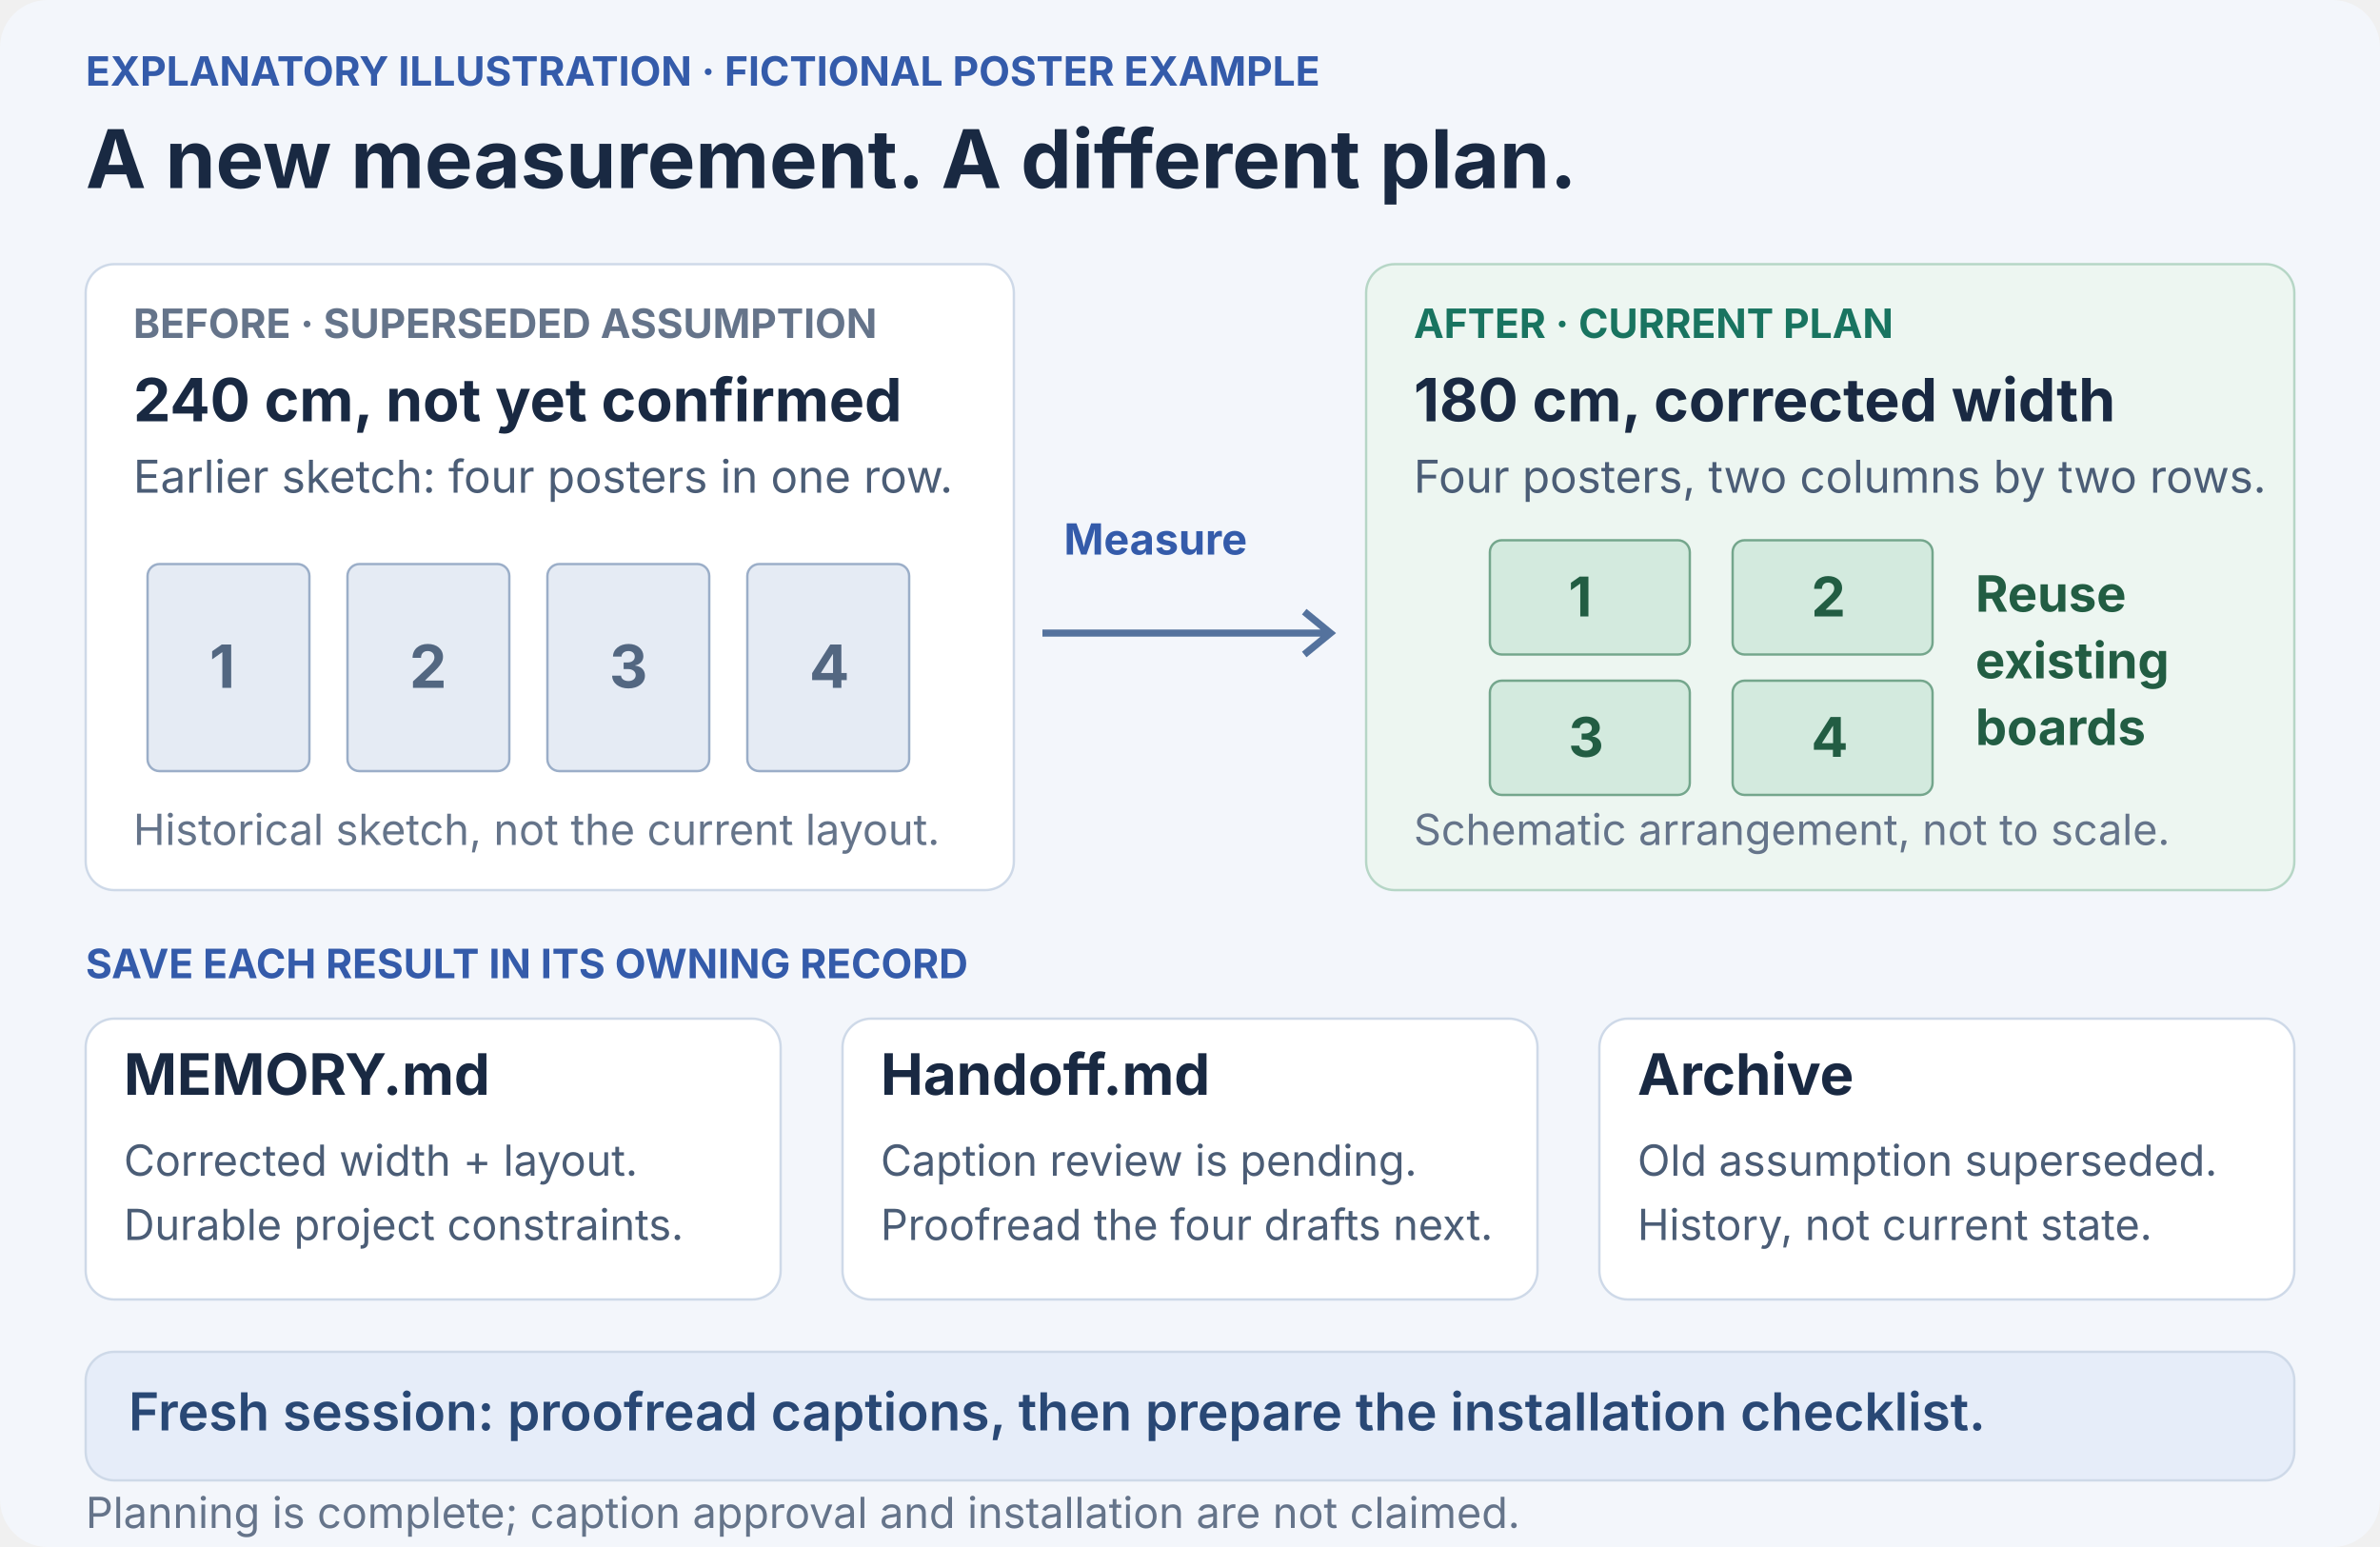
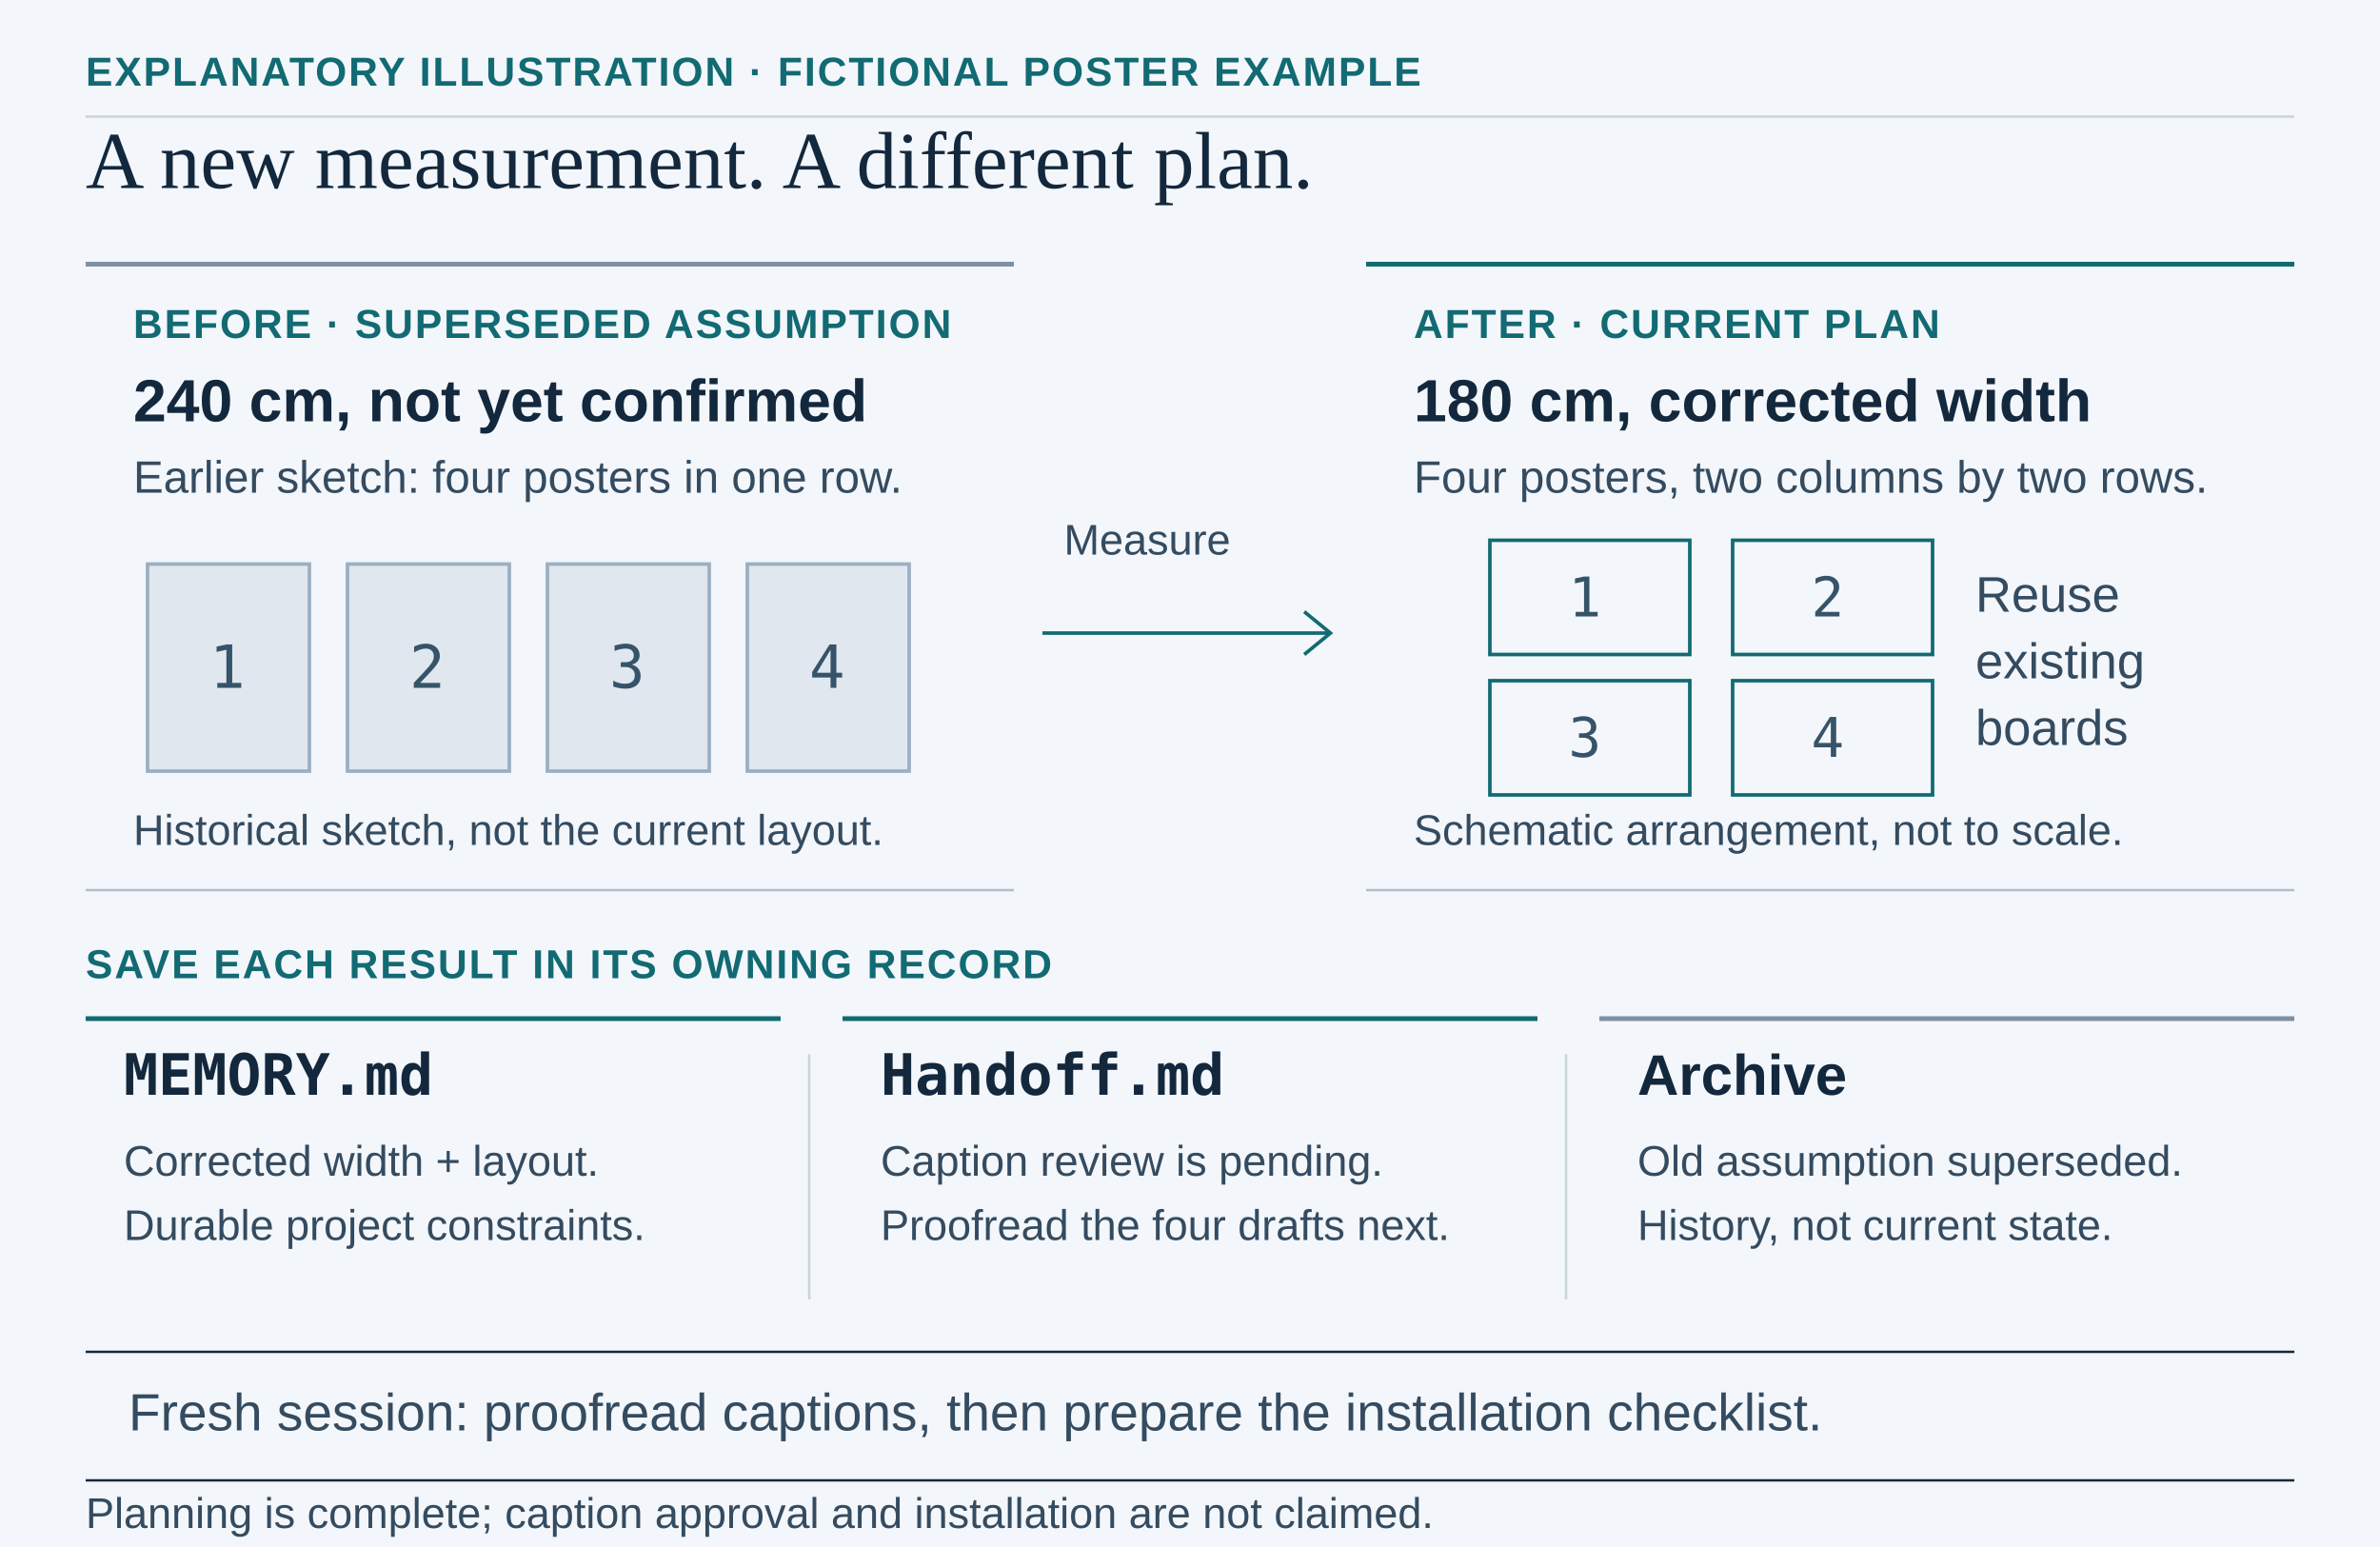
<svg xmlns="http://www.w3.org/2000/svg" width="1000" height="650" viewBox="0 0 1000 650" role="img" aria-labelledby="title description">
-   <rect width="1000" height="650" rx="20" fill="#f3f6fb" />
-   <g font-family="system-ui, -apple-system, Segoe UI, sans-serif" fill="#192942">
-     <text x="36" y="36" font-size="17" fill="#345baa" font-weight="700">EXPLANATORY ILLUSTRATION · FICTIONAL POSTER EXAMPLE</text>
-     <text x="36" y="79" font-size="34" fill="#192942" font-weight="750">A new measurement. A different plan.</text>
-     <rect x="36" y="111" width="390" height="263" rx="12" fill="#fff" stroke="#ced9e8" />
-     <rect x="574" y="111" width="390" height="263" rx="12" fill="#edf6f1" stroke="#b6d6c6" />
-     <text x="56" y="142" font-size="17" fill="#65748a" font-weight="700">BEFORE · SUPERSEDED ASSUMPTION</text>
-     <text x="56" y="177" font-size="25" fill="#192942" font-weight="700">240 cm, not yet confirmed</text>
-     <text x="56" y="207" font-size="19" fill="#4b5d76" font-weight="400">Earlier sketch: four posters in one row.</text>
-     <rect x="62" y="237" width="68" height="87" rx="5" fill="#e5ebf4" stroke="#9baec8" />
-     <text x="88" y="289" font-size="25" fill="#536781" font-weight="700">1</text>
-     <rect x="146" y="237" width="68" height="87" rx="5" fill="#e5ebf4" stroke="#9baec8" />
-     <text x="172" y="289" font-size="25" fill="#536781" font-weight="700">2</text>
-     <rect x="230" y="237" width="68" height="87" rx="5" fill="#e5ebf4" stroke="#9baec8" />
-     <text x="256" y="289" font-size="25" fill="#536781" font-weight="700">3</text>
-     <rect x="314" y="237" width="68" height="87" rx="5" fill="#e5ebf4" stroke="#9baec8" />
-     <text x="340" y="289" font-size="25" fill="#536781" font-weight="700">4</text>
-     <text x="56" y="355" font-size="18" fill="#65748a" font-weight="400">Historical sketch, not the current layout.</text>
-     <text x="594" y="142" font-size="17" fill="#197460" font-weight="700">AFTER · CURRENT PLAN</text>
-     <text x="594" y="177" font-size="25" fill="#192942" font-weight="700">180 cm, corrected width</text>
-     <text x="594" y="207" font-size="19" fill="#4b5d76" font-weight="400">Four posters, two columns by two rows.</text>
-     <rect x="626" y="227" width="84" height="48" rx="5" fill="#d3eade" stroke="#74a68c" />
-     <text x="659" y="259" font-size="23" fill="#225d43" font-weight="700">1</text>
-     <rect x="728" y="227" width="84" height="48" rx="5" fill="#d3eade" stroke="#74a68c" />
-     <text x="761" y="259" font-size="23" fill="#225d43" font-weight="700">2</text>
-     <rect x="626" y="286" width="84" height="48" rx="5" fill="#d3eade" stroke="#74a68c" />
-     <text x="659" y="318" font-size="23" fill="#225d43" font-weight="700">3</text>
-     <rect x="728" y="286" width="84" height="48" rx="5" fill="#d3eade" stroke="#74a68c" />
-     <text x="761" y="318" font-size="23" fill="#225d43" font-weight="700">4</text>
-     <text x="830" y="257" font-size="21" fill="#225d43" font-weight="700">Reuse</text>
-     <text x="830" y="285" font-size="21" fill="#225d43" font-weight="700">existing</text>
-     <text x="830" y="313" font-size="21" fill="#225d43" font-weight="700">boards</text>
-     <text x="594" y="355" font-size="18" fill="#65748a" font-weight="400">Schematic arrangement, not to scale.</text>
-     <path d="M438 266 H559 m-11 -9 l11 9 -11 9" fill="none" stroke="#54729d" stroke-width="3" />
-     <text x="447" y="233" font-size="18" fill="#345baa" font-weight="700">Measure</text>
-     <text x="36" y="411" font-size="17" fill="#345baa" font-weight="700">SAVE EACH RESULT IN ITS OWNING RECORD</text>
-     <rect x="36" y="428" width="292" height="118" rx="12" fill="#fff" stroke="#ced9e8" />
-     <text x="52" y="460" font-size="24" fill="#192942" font-weight="700">MEMORY.md</text>
-     <text x="52" y="494" font-size="18" fill="#4b5d76" font-weight="400">Corrected width + layout.</text>
-     <text x="52" y="521" font-size="18" fill="#4b5d76" font-weight="400">Durable project constraints.</text>
-     <rect x="354" y="428" width="292" height="118" rx="12" fill="#fff" stroke="#ced9e8" />
-     <text x="370" y="460" font-size="24" fill="#192942" font-weight="700">Handoff.md</text>
-     <text x="370" y="494" font-size="18" fill="#4b5d76" font-weight="400">Caption review is pending.</text>
-     <text x="370" y="521" font-size="18" fill="#4b5d76" font-weight="400">Proofread the four drafts next.</text>
-     <rect x="672" y="428" width="292" height="118" rx="12" fill="#fff" stroke="#ced9e8" />
-     <text x="688" y="460" font-size="24" fill="#192942" font-weight="700">Archive</text>
-     <text x="688" y="494" font-size="18" fill="#4b5d76" font-weight="400">Old assumption superseded.</text>
-     <text x="688" y="521" font-size="18" fill="#4b5d76" font-weight="400">History, not current state.</text>
-     <rect x="36" y="568" width="928" height="54" rx="12" fill="#e6edf9" stroke="#ced9e8" />
-     <text x="54" y="601" font-size="22" fill="#294875" font-weight="600">Fresh session: proofread captions, then prepare the installation checklist.</text>
-     <text x="36" y="642" font-size="18" fill="#65748a" font-weight="400">Planning is complete; caption approval and installation are not claimed.</text>
+   <rect width="1000" height="650" fill="#f3f6fa" />
+   <g font-family="Arial, Helvetica, sans-serif" fill="#13283d">
+     <rect x="728" y="286" width="84" height="48" fill="#f3f6fa" stroke="#126a73" stroke-width="1.5" />
+     <rect x="626" y="286" width="84" height="48" fill="#f3f6fa" stroke="#126a73" stroke-width="1.5" />
+     <rect x="728" y="227" width="84" height="48" fill="#f3f6fa" stroke="#126a73" stroke-width="1.5" />
+     <rect x="626" y="227" width="84" height="48" fill="#f3f6fa" stroke="#126a73" stroke-width="1.5" />
+     <rect x="314" y="237" width="68" height="87" fill="#e0e7ef" stroke="#9bafc1" stroke-width="1.5" />
+     <rect x="230" y="237" width="68" height="87" fill="#e0e7ef" stroke="#9bafc1" stroke-width="1.5" />
+     <rect x="146" y="237" width="68" height="87" fill="#e0e7ef" stroke="#9bafc1" stroke-width="1.5" />
+     <rect x="62" y="237" width="68" height="87" fill="#e0e7ef" stroke="#9bafc1" stroke-width="1.5" />
+     <text x="36" y="36" font-size="17" fill="#126a73" font-weight="700" font-family="Arial, Helvetica, sans-serif" letter-spacing="0.8">EXPLANATORY ILLUSTRATION · FICTIONAL POSTER EXAMPLE</text>
+     <text x="36" y="79" font-size="34" fill="#13283d" font-weight="400" font-family="Georgia, Times New Roman, serif">A new measurement. A different plan.</text>
+     <text x="56" y="142" font-size="17" fill="#126a73" font-weight="700" font-family="Arial, Helvetica, sans-serif" letter-spacing="0.8">BEFORE · SUPERSEDED ASSUMPTION</text>
+     <text x="56" y="177" font-size="25" fill="#13283d" font-weight="700">240 cm, not yet confirmed</text>
+     <text x="56" y="207" font-size="19" fill="#344b60" font-weight="400">Earlier sketch: four posters in one row.</text>
+     <text x="88" y="289" font-size="25" fill="#365469" font-weight="400" font-family="Menlo, Consolas, monospace">1</text>
+     <text x="172" y="289" font-size="25" fill="#365469" font-weight="400" font-family="Menlo, Consolas, monospace">2</text>
+     <text x="256" y="289" font-size="25" fill="#365469" font-weight="400" font-family="Menlo, Consolas, monospace">3</text>
+     <text x="340" y="289" font-size="25" fill="#365469" font-weight="400" font-family="Menlo, Consolas, monospace">4</text>
+     <text x="56" y="355" font-size="18" fill="#344b60" font-weight="400">Historical sketch, not the current layout.</text>
+     <text x="594" y="142" font-size="17" fill="#126a73" font-weight="700" font-family="Arial, Helvetica, sans-serif" letter-spacing="0.8">AFTER · CURRENT PLAN</text>
+     <text x="594" y="177" font-size="25" fill="#13283d" font-weight="700">180 cm, corrected width</text>
+     <text x="594" y="207" font-size="19" fill="#344b60" font-weight="400">Four posters, two columns by two rows.</text>
+     <text x="659" y="259" font-size="23" fill="#365469" font-weight="400" font-family="Menlo, Consolas, monospace">1</text>
+     <text x="761" y="259" font-size="23" fill="#365469" font-weight="400" font-family="Menlo, Consolas, monospace">2</text>
+     <text x="659" y="318" font-size="23" fill="#365469" font-weight="400" font-family="Menlo, Consolas, monospace">3</text>
+     <text x="761" y="318" font-size="23" fill="#365469" font-weight="400" font-family="Menlo, Consolas, monospace">4</text>
+     <text x="830" y="257" font-size="21" fill="#344b60" font-weight="400">Reuse</text>
+     <text x="830" y="285" font-size="21" fill="#344b60" font-weight="400">existing</text>
+     <text x="830" y="313" font-size="21" fill="#344b60" font-weight="400">boards</text>
+     <text x="594" y="355" font-size="18" fill="#344b60" font-weight="400">Schematic arrangement, not to scale.</text>
+     <path d="M438 266 H559 m-11 -9 l11 9 -11 9" fill="none" stroke="#126a73" stroke-width="1.5" />
+     <text x="447" y="233" font-size="18" fill="#344b60" font-weight="400">Measure</text>
+     <text x="36" y="411" font-size="17" fill="#126a73" font-weight="700" font-family="Arial, Helvetica, sans-serif" letter-spacing="0.8">SAVE EACH RESULT IN ITS OWNING RECORD</text>
+     <text x="52" y="460" font-size="24" fill="#13283d" font-weight="700" font-family="Menlo, Consolas, monospace">MEMORY.md</text>
+     <text x="52" y="494" font-size="18" fill="#344b60" font-weight="400">Corrected width + layout.</text>
+     <text x="52" y="521" font-size="18" fill="#344b60" font-weight="400">Durable project constraints.</text>
+     <text x="370" y="460" font-size="24" fill="#13283d" font-weight="700" font-family="Menlo, Consolas, monospace">Handoff.md</text>
+     <text x="370" y="494" font-size="18" fill="#344b60" font-weight="400">Caption review is pending.</text>
+     <text x="370" y="521" font-size="18" fill="#344b60" font-weight="400">Proofread the four drafts next.</text>
+     <text x="688" y="460" font-size="24" fill="#13283d" font-weight="700">Archive</text>
+     <text x="688" y="494" font-size="18" fill="#344b60" font-weight="400">Old assumption superseded.</text>
+     <text x="688" y="521" font-size="18" fill="#344b60" font-weight="400">History, not current state.</text>
+     <text x="54" y="601" font-size="22" fill="#344b60" font-weight="400">Fresh session: proofread captions, then prepare the installation checklist.</text>
+     <text x="36" y="642" font-size="18" fill="#344b60" font-weight="400">Planning is complete; caption approval and installation are not claimed.</text>
+     <line x1="36.0" y1="111.0" x2="426.0" y2="111.0" stroke="#8090a1" stroke-width="2" />
+     <line x1="36.0" y1="374.0" x2="426.0" y2="374.0" stroke="#b0becb" stroke-width="1" />
+     <line x1="574.0" y1="111.0" x2="964.0" y2="111.0" stroke="#126a73" stroke-width="2" />
+     <line x1="574.0" y1="374.0" x2="964.0" y2="374.0" stroke="#b0becb" stroke-width="1" />
+     <line x1="36.0" y1="428.0" x2="328.0" y2="428.0" stroke="#126a73" stroke-width="2" />
+     <line x1="354.0" y1="428.0" x2="646.0" y2="428.0" stroke="#126a73" stroke-width="2" />
+     <line x1="340.0" y1="443.0" x2="340.0" y2="546.0" stroke="#c8d3dd" stroke-width="1" />
+     <line x1="672.0" y1="428.0" x2="964.0" y2="428.0" stroke="#8090a1" stroke-width="2" />
+     <line x1="658.0" y1="443.0" x2="658.0" y2="546.0" stroke="#c8d3dd" stroke-width="1" />
+     <line x1="36.0" y1="568.0" x2="964.0" y2="568.0" stroke="#13283d" stroke-width="1" />
+     <line x1="36.0" y1="622.0" x2="964.0" y2="622.0" stroke="#13283d" stroke-width="1" />
+     <line x1="36" y1="49" x2="964" y2="49" stroke="#c8d3dd" stroke-width="1" />
  </g>
</svg>
